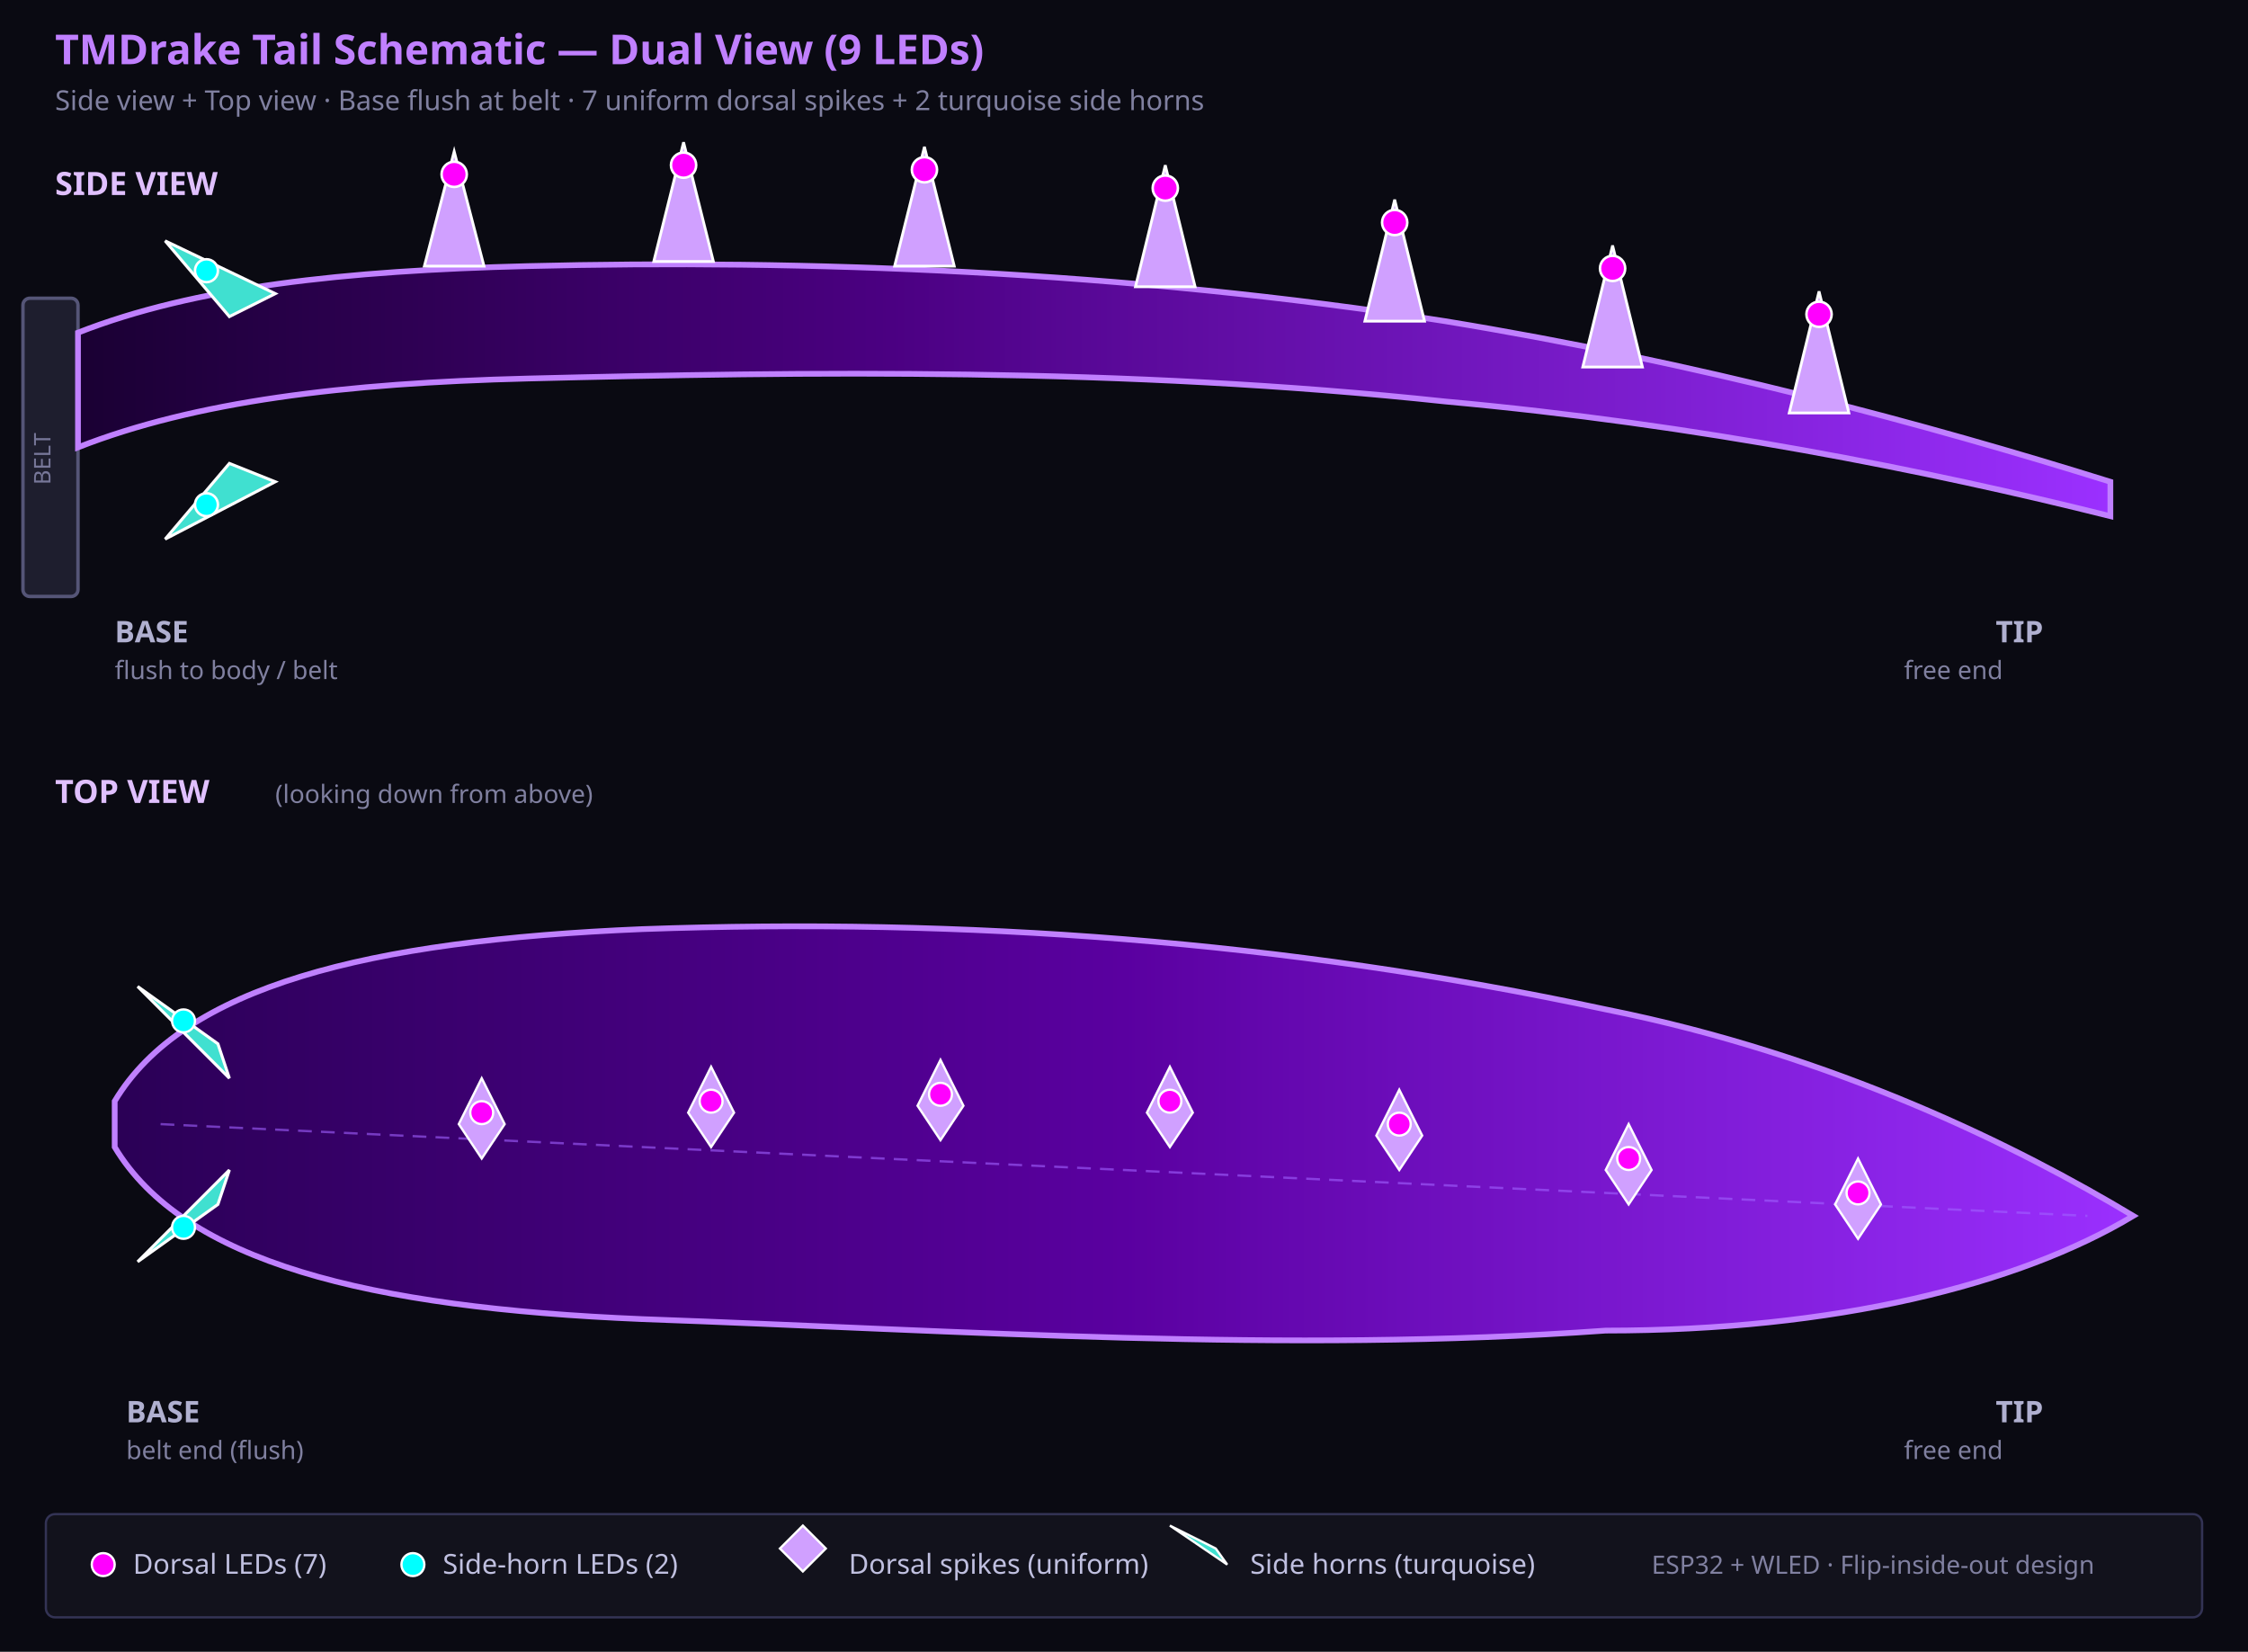
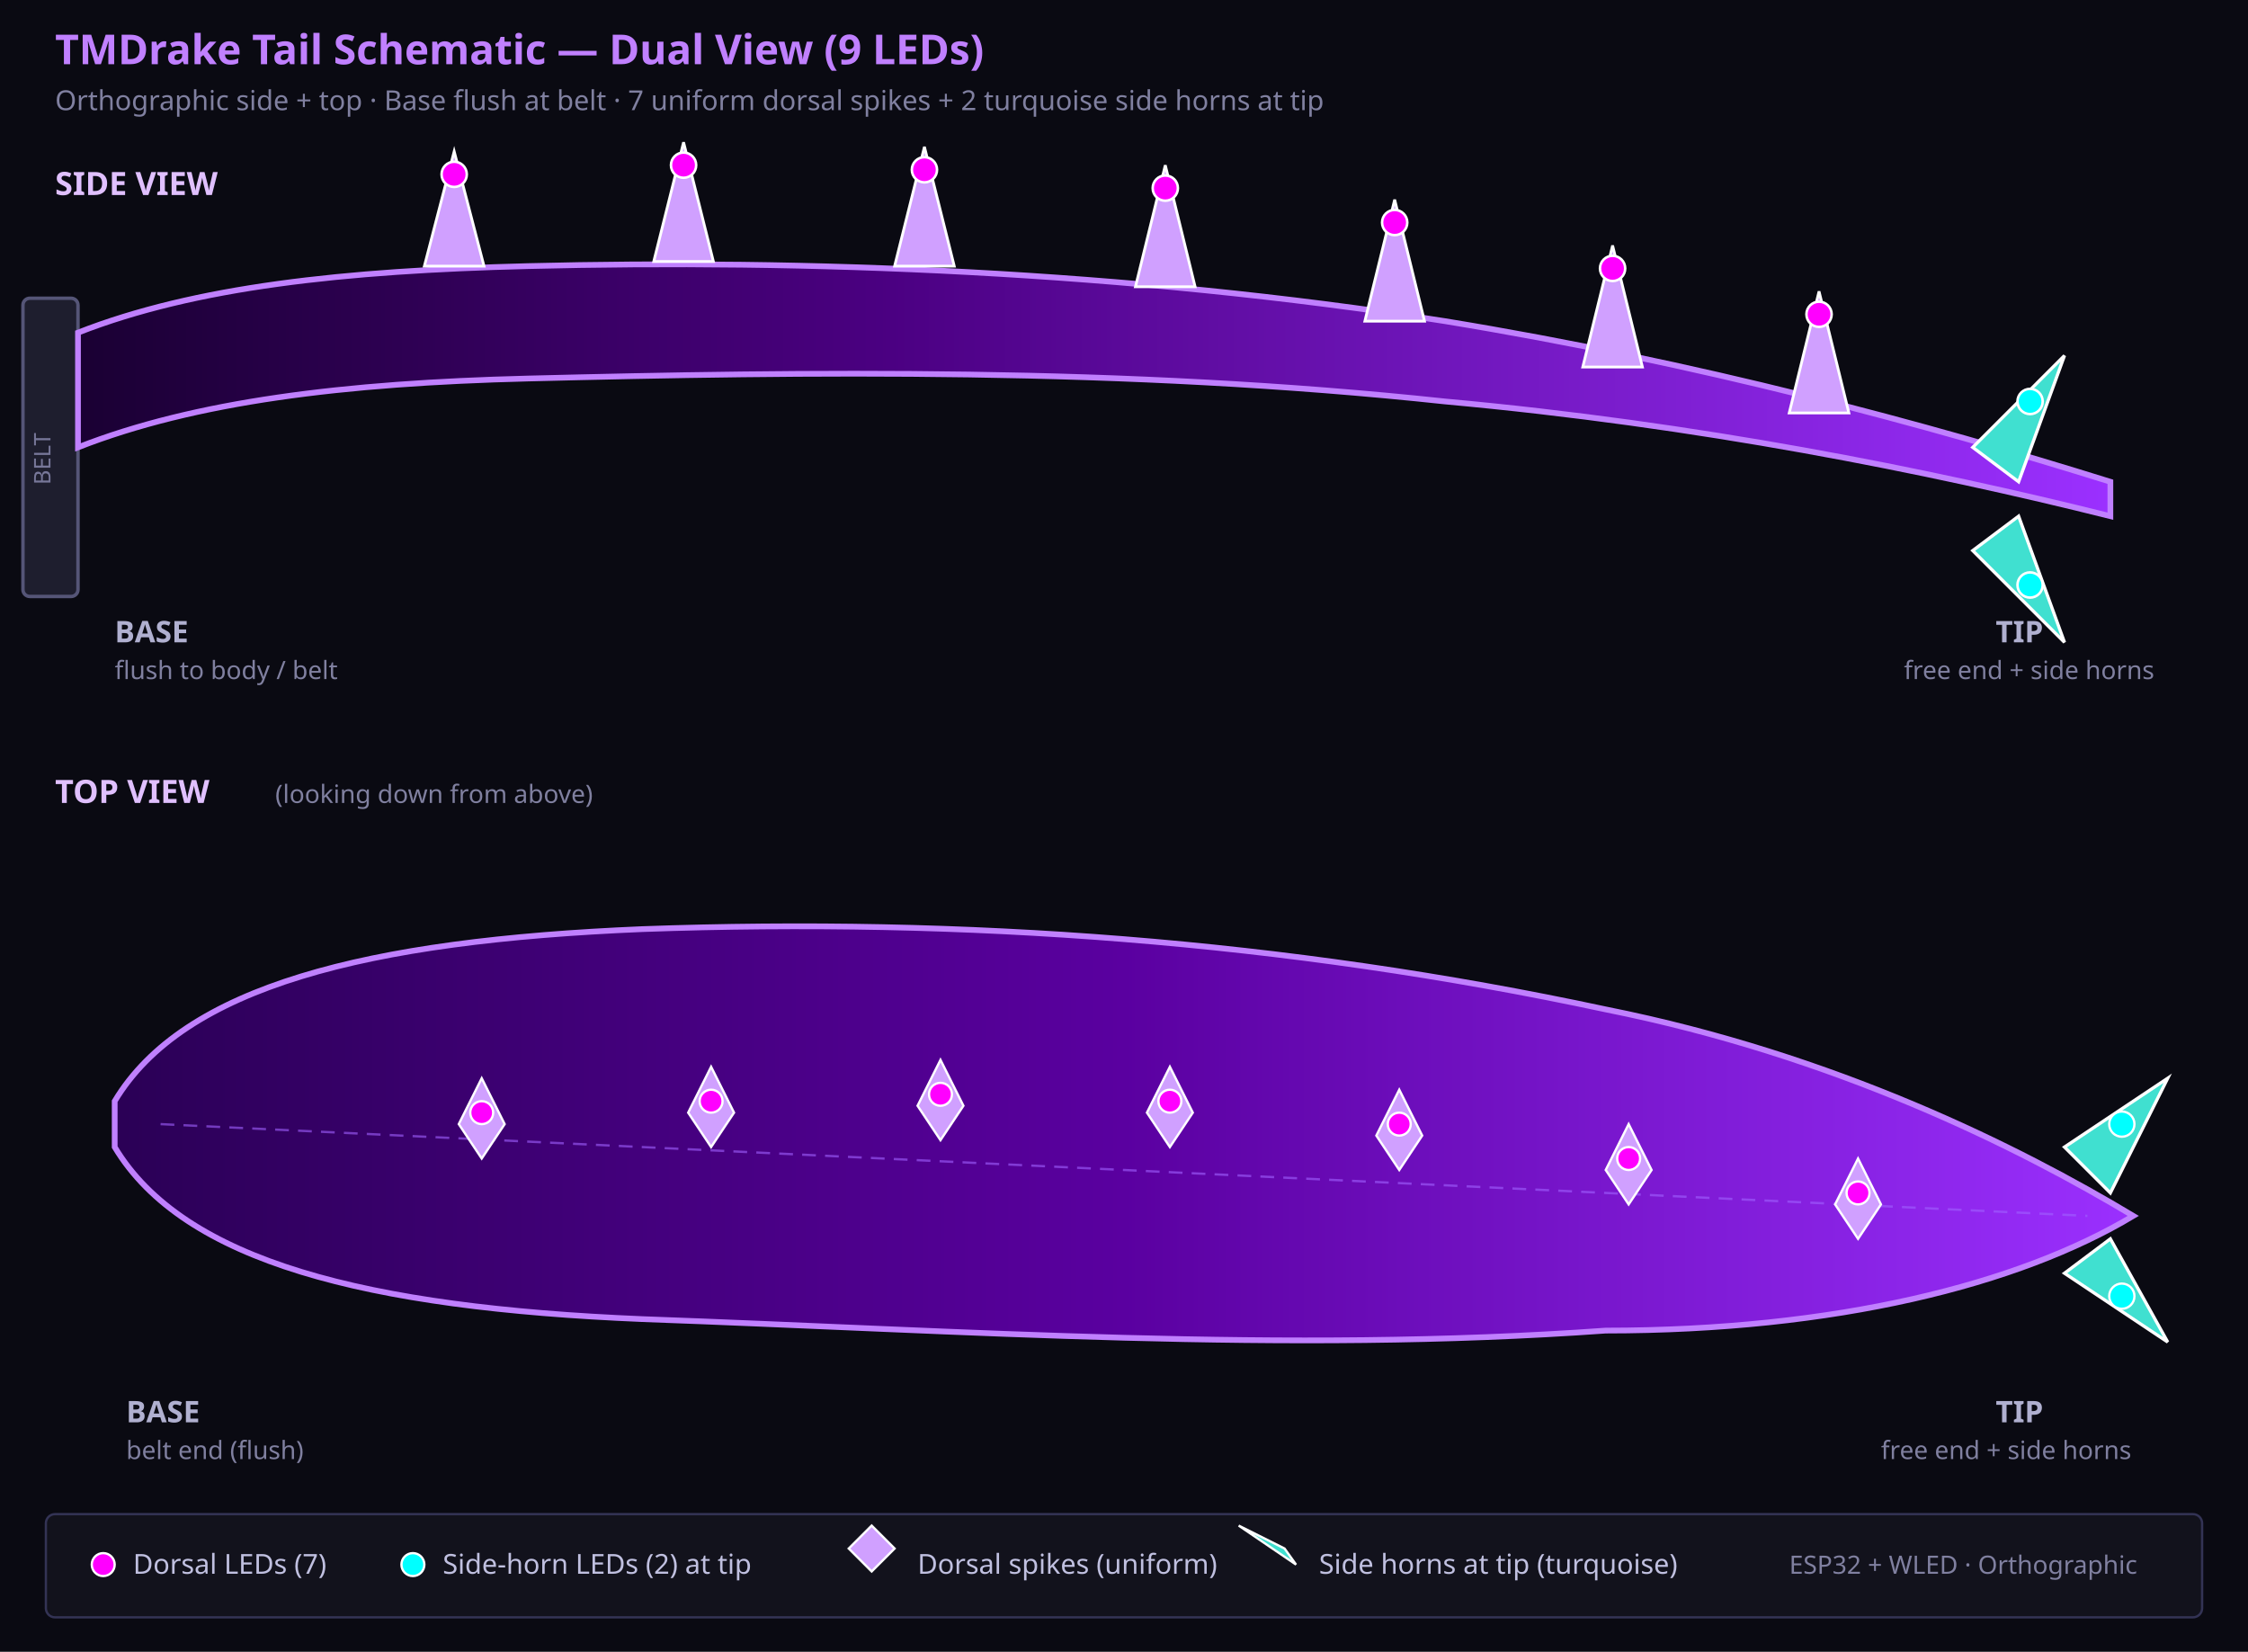
<svg xmlns="http://www.w3.org/2000/svg" viewBox="0 0 980 720" width="980" height="720">
  <defs>
    <linearGradient id="tailGrad" x1="0%" y1="0%" x2="100%" y2="0%">
      <stop offset="0%" stop-color="#1a0033" />
      <stop offset="40%" stop-color="#4b0082" />
      <stop offset="100%" stop-color="#9b30ff" />
    </linearGradient>
    <linearGradient id="topGrad" x1="0%" y1="0%" x2="100%" y2="0%">
      <stop offset="0%" stop-color="#2a0055" />
      <stop offset="50%" stop-color="#5a00a0" />
      <stop offset="100%" stop-color="#9b30ff" />
    </linearGradient>
  </defs>
  <rect width="980" height="720" fill="#0a0a12" />
  <text x="24" y="28" fill="#c080ff" font-family="sans-serif" font-size="18" font-weight="bold">TMDrake Tail Schematic — Dual View (9 LEDs)</text>
-   <text x="24" y="48" fill="#8080a0" font-family="sans-serif" font-size="12">Side view + Top view · Base flush at belt · 7 uniform dorsal spikes + 2 turquoise side horns</text>
+   <text x="24" y="48" fill="#8080a0" font-family="sans-serif" font-size="12">Orthographic side + top · Base flush at belt · 7 uniform dorsal spikes + 2 turquoise side horns at tip</text>
  <text x="24" y="85" fill="#e0c0ff" font-family="sans-serif" font-size="14" font-weight="bold">SIDE VIEW</text>
  <rect x="10" y="130" width="24" height="130" rx="3" fill="#1e1e2e" stroke="#555577" stroke-width="1.5" />
  <text x="22" y="200" fill="#777799" font-family="sans-serif" font-size="10" text-anchor="middle" transform="rotate(-90 22 200)">BELT</text>
  <path d="M34,145            C85,125 150,118 230,116            C350,113 490,118 630,140            C740,158 840,185 920,210            L920,225            C840,205 740,185 630,175            C490,160 350,162 230,165            C150,167 85,175 34,195            Z" fill="url(#tailGrad)" stroke="#c080ff" stroke-width="2.5" />
  <text x="50" y="280" fill="#b0b0d0" font-family="sans-serif" font-size="13" font-weight="bold">BASE</text>
  <text x="50" y="296" fill="#8080a0" font-family="sans-serif" font-size="11">flush to body / belt</text>
  <text x="870" y="280" fill="#b0b0d0" font-family="sans-serif" font-size="13" font-weight="bold">TIP</text>
-   <text x="830" y="296" fill="#8080a0" font-family="sans-serif" font-size="11">free end</text>
+   <text x="830" y="296" fill="#8080a0" font-family="sans-serif" font-size="11">free end + side horns</text>
  <polygon points="185,116 198,66 211,116" fill="#d0a0ff" stroke="#fff" stroke-width="1.2" />
  <polygon points="285,114 298,62 311,114" fill="#d0a0ff" stroke="#fff" stroke-width="1.2" />
  <polygon points="390,116 403,64 416,116" fill="#d0a0ff" stroke="#fff" stroke-width="1.2" />
  <polygon points="495,125 508,72 521,125" fill="#d0a0ff" stroke="#fff" stroke-width="1.2" />
  <polygon points="595,140 608,87 621,140" fill="#d0a0ff" stroke="#fff" stroke-width="1.2" />
  <polygon points="690,160 703,107 716,160" fill="#d0a0ff" stroke="#fff" stroke-width="1.2" />
  <polygon points="780,180 793,127 806,180" fill="#d0a0ff" stroke="#fff" stroke-width="1.2" />
-   <polygon points="100,138 72,105 120,128" fill="#40e0d0" stroke="#fff" stroke-width="1.3" />
-   <polygon points="100,202 72,235 120,210" fill="#40e0d0" stroke="#fff" stroke-width="1.3" />
+   <polygon points="860,195 900,155 880,210" fill="#40e0d0" stroke="#fff" stroke-width="1.4" />
+   <polygon points="860,240 900,280 880,225" fill="#40e0d0" stroke="#fff" stroke-width="1.4" />
  <circle cx="198" cy="76" r="5.5" fill="#ff00ff" stroke="#fff" stroke-width="1.1" />
  <circle cx="298" cy="72" r="5.5" fill="#ff00ff" stroke="#fff" stroke-width="1.1" />
  <circle cx="403" cy="74" r="5.5" fill="#ff00ff" stroke="#fff" stroke-width="1.1" />
  <circle cx="508" cy="82" r="5.5" fill="#ff00ff" stroke="#fff" stroke-width="1.1" />
  <circle cx="608" cy="97" r="5.5" fill="#ff00ff" stroke="#fff" stroke-width="1.1" />
  <circle cx="703" cy="117" r="5.5" fill="#ff00ff" stroke="#fff" stroke-width="1.1" />
  <circle cx="793" cy="137" r="5.5" fill="#ff00ff" stroke="#fff" stroke-width="1.1" />
-   <circle cx="90" cy="118" r="5" fill="#00ffff" stroke="#fff" stroke-width="1.1" />
-   <circle cx="90" cy="220" r="5" fill="#00ffff" stroke="#fff" stroke-width="1.1" />
+   <circle cx="885" cy="175" r="5.5" fill="#00ffff" stroke="#fff" stroke-width="1.1" />
+   <circle cx="885" cy="255" r="5.5" fill="#00ffff" stroke="#fff" stroke-width="1.1" />
  <text x="24" y="350" fill="#e0c0ff" font-family="sans-serif" font-size="14" font-weight="bold">TOP VIEW</text>
  <text x="120" y="350" fill="#8080a0" font-family="sans-serif" font-size="11">(looking down from above)</text>
  <path d="M50,480            C80,430 160,410 280,405            C420,400 560,410 700,440            C800,460 880,500 930,530            C880,560 800,580 700,580            C560,590 420,580 280,575            C160,570 80,550 50,500            Z" fill="url(#topGrad)" stroke="#c080ff" stroke-width="2.5" />
  <line x1="70" y1="490" x2="910" y2="530" stroke="#a060ff" stroke-width="1" stroke-dasharray="6 4" opacity="0.6" />
  <polygon points="200,490 210,470 220,490 210,505" fill="#d0a0ff" stroke="#fff" stroke-width="1" />
  <polygon points="300,485 310,465 320,485 310,500" fill="#d0a0ff" stroke="#fff" stroke-width="1" />
  <polygon points="400,482 410,462 420,482 410,497" fill="#d0a0ff" stroke="#fff" stroke-width="1" />
  <polygon points="500,485 510,465 520,485 510,500" fill="#d0a0ff" stroke="#fff" stroke-width="1" />
  <polygon points="600,495 610,475 620,495 610,510" fill="#d0a0ff" stroke="#fff" stroke-width="1" />
  <polygon points="700,510 710,490 720,510 710,525" fill="#d0a0ff" stroke="#fff" stroke-width="1" />
  <polygon points="800,525 810,505 820,525 810,540" fill="#d0a0ff" stroke="#fff" stroke-width="1" />
-   <polygon points="95,455 60,430 100,470" fill="#40e0d0" stroke="#fff" stroke-width="1.3" />
-   <polygon points="95,525 60,550 100,510" fill="#40e0d0" stroke="#fff" stroke-width="1.3" />
+   <polygon points="900,500 945,470 920,520" fill="#40e0d0" stroke="#fff" stroke-width="1.4" />
+   <polygon points="900,555 945,585 920,540" fill="#40e0d0" stroke="#fff" stroke-width="1.4" />
  <circle cx="210" cy="485" r="5" fill="#ff00ff" stroke="#fff" stroke-width="1" />
  <circle cx="310" cy="480" r="5" fill="#ff00ff" stroke="#fff" stroke-width="1" />
  <circle cx="410" cy="477" r="5" fill="#ff00ff" stroke="#fff" stroke-width="1" />
  <circle cx="510" cy="480" r="5" fill="#ff00ff" stroke="#fff" stroke-width="1" />
  <circle cx="610" cy="490" r="5" fill="#ff00ff" stroke="#fff" stroke-width="1" />
  <circle cx="710" cy="505" r="5" fill="#ff00ff" stroke="#fff" stroke-width="1" />
  <circle cx="810" cy="520" r="5" fill="#ff00ff" stroke="#fff" stroke-width="1" />
-   <circle cx="80" cy="445" r="5" fill="#00ffff" stroke="#fff" stroke-width="1" />
-   <circle cx="80" cy="535" r="5" fill="#00ffff" stroke="#fff" stroke-width="1" />
+   <circle cx="925" cy="490" r="5.5" fill="#00ffff" stroke="#fff" stroke-width="1" />
+   <circle cx="925" cy="565" r="5.5" fill="#00ffff" stroke="#fff" stroke-width="1" />
  <text x="55" y="620" fill="#b0b0d0" font-family="sans-serif" font-size="13" font-weight="bold">BASE</text>
  <text x="55" y="636" fill="#8080a0" font-family="sans-serif" font-size="11">belt end (flush)</text>
  <text x="870" y="620" fill="#b0b0d0" font-family="sans-serif" font-size="13" font-weight="bold">TIP</text>
-   <text x="830" y="636" fill="#8080a0" font-family="sans-serif" font-size="11">free end</text>
+   <text x="820" y="636" fill="#8080a0" font-family="sans-serif" font-size="11">free end + side horns</text>
  <rect x="20" y="660" width="940" height="45" rx="4" fill="#12121c" stroke="#333355" stroke-width="1" />
  <circle cx="45" cy="682" r="5" fill="#ff00ff" stroke="#fff" stroke-width="1" />
  <text x="58" y="686" fill="#c0c0e0" font-family="sans-serif" font-size="12">Dorsal LEDs (7)</text>
  <circle cx="180" cy="682" r="5" fill="#00ffff" stroke="#fff" stroke-width="1" />
-   <text x="193" y="686" fill="#c0c0e0" font-family="sans-serif" font-size="12">Side-horn LEDs (2)</text>
-   <polygon points="340,675 350,665 360,675 350,685" fill="#d0a0ff" stroke="#fff" stroke-width="1" />
-   <text x="370" y="686" fill="#c0c0e0" font-family="sans-serif" font-size="12">Dorsal spikes (uniform)</text>
-   <polygon points="530,675 510,665 535,682" fill="#40e0d0" stroke="#fff" stroke-width="1" />
-   <text x="545" y="686" fill="#c0c0e0" font-family="sans-serif" font-size="12">Side horns (turquoise)</text>
-   <text x="720" y="686" fill="#8080a0" font-family="sans-serif" font-size="11">ESP32 + WLED · Flip-inside-out design</text>
+   <text x="193" y="686" fill="#c0c0e0" font-family="sans-serif" font-size="12">Side-horn LEDs (2) at tip</text>
+   <polygon points="370,675 380,665 390,675 380,685" fill="#d0a0ff" stroke="#fff" stroke-width="1" />
+   <text x="400" y="686" fill="#c0c0e0" font-family="sans-serif" font-size="12">Dorsal spikes (uniform)</text>
+   <polygon points="560,675 540,665 565,682" fill="#40e0d0" stroke="#fff" stroke-width="1" />
+   <text x="575" y="686" fill="#c0c0e0" font-family="sans-serif" font-size="12">Side horns at tip (turquoise)</text>
+   <text x="780" y="686" fill="#8080a0" font-family="sans-serif" font-size="11">ESP32 + WLED · Orthographic</text>
</svg>
